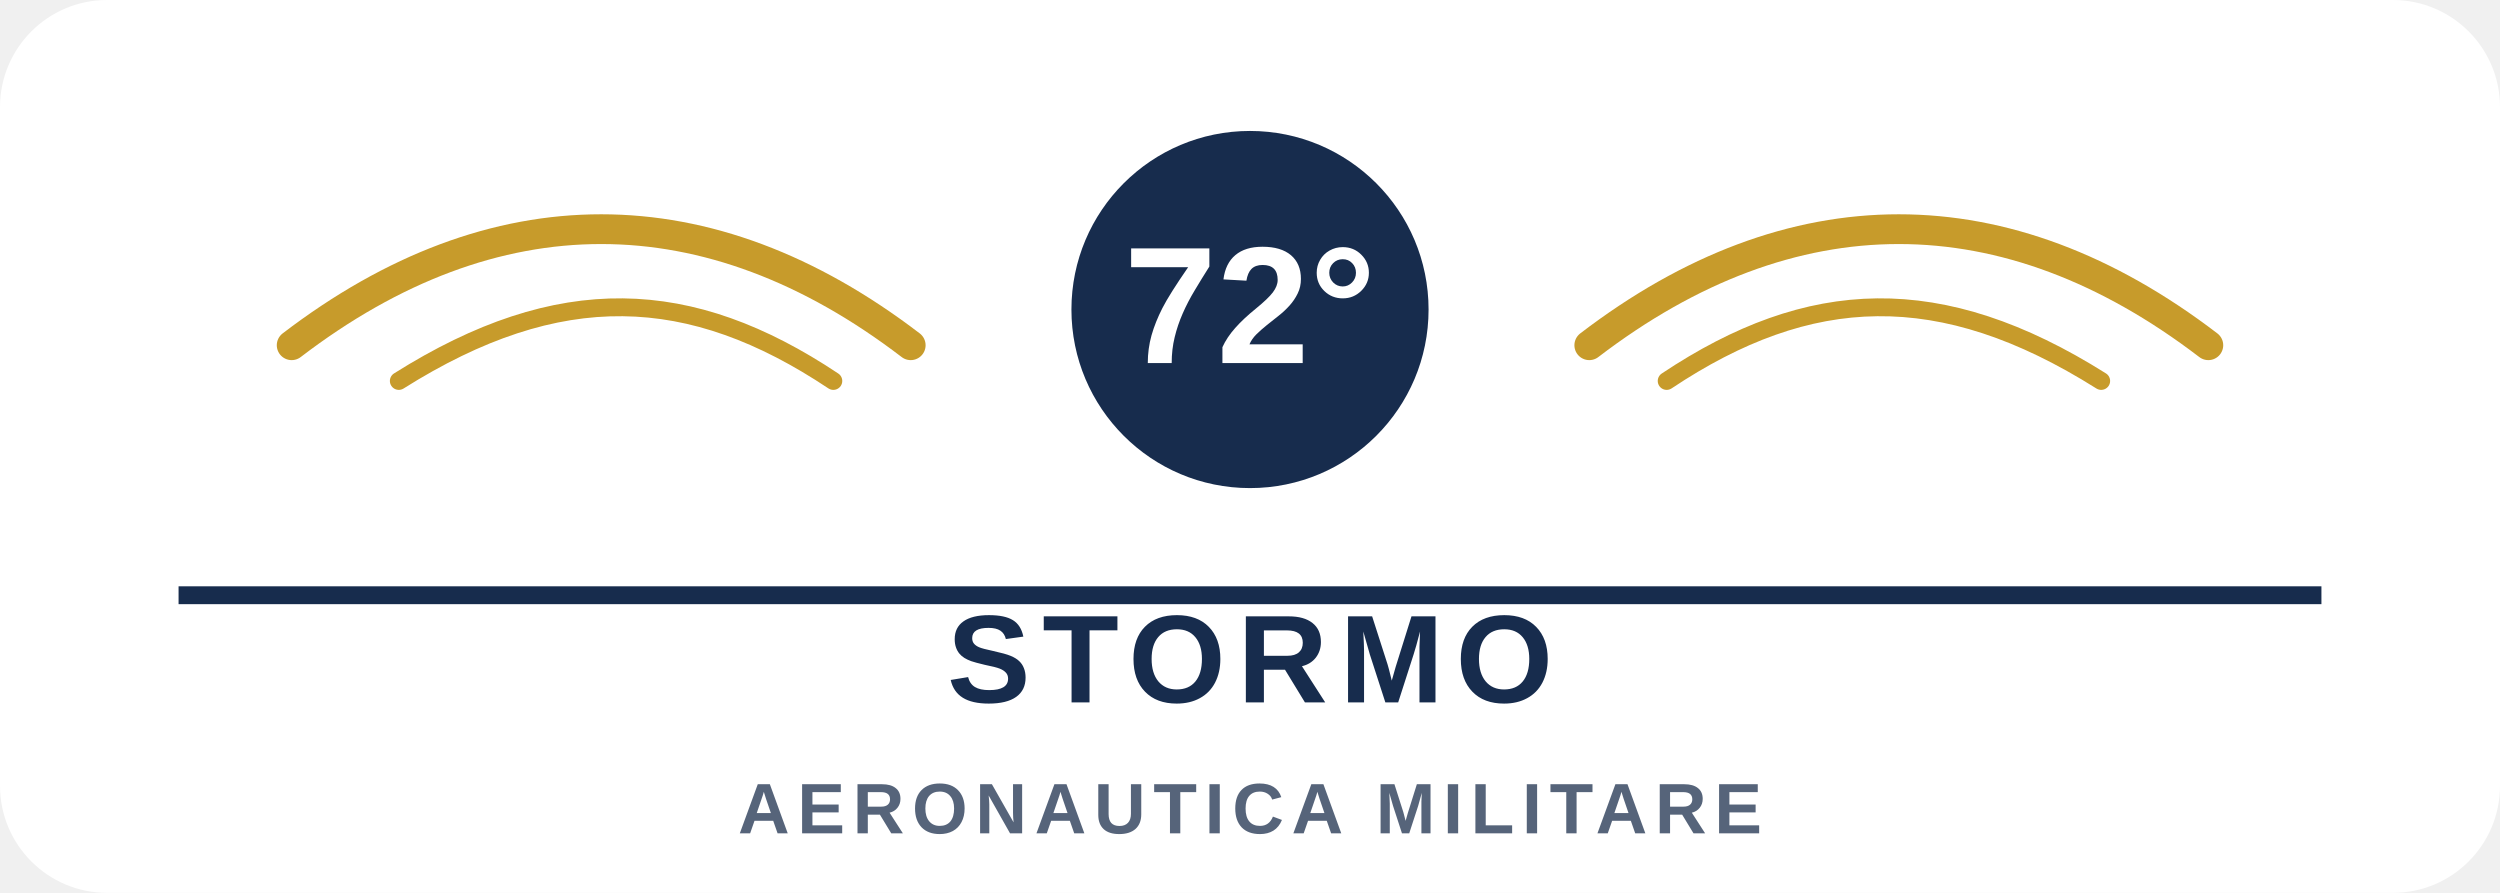
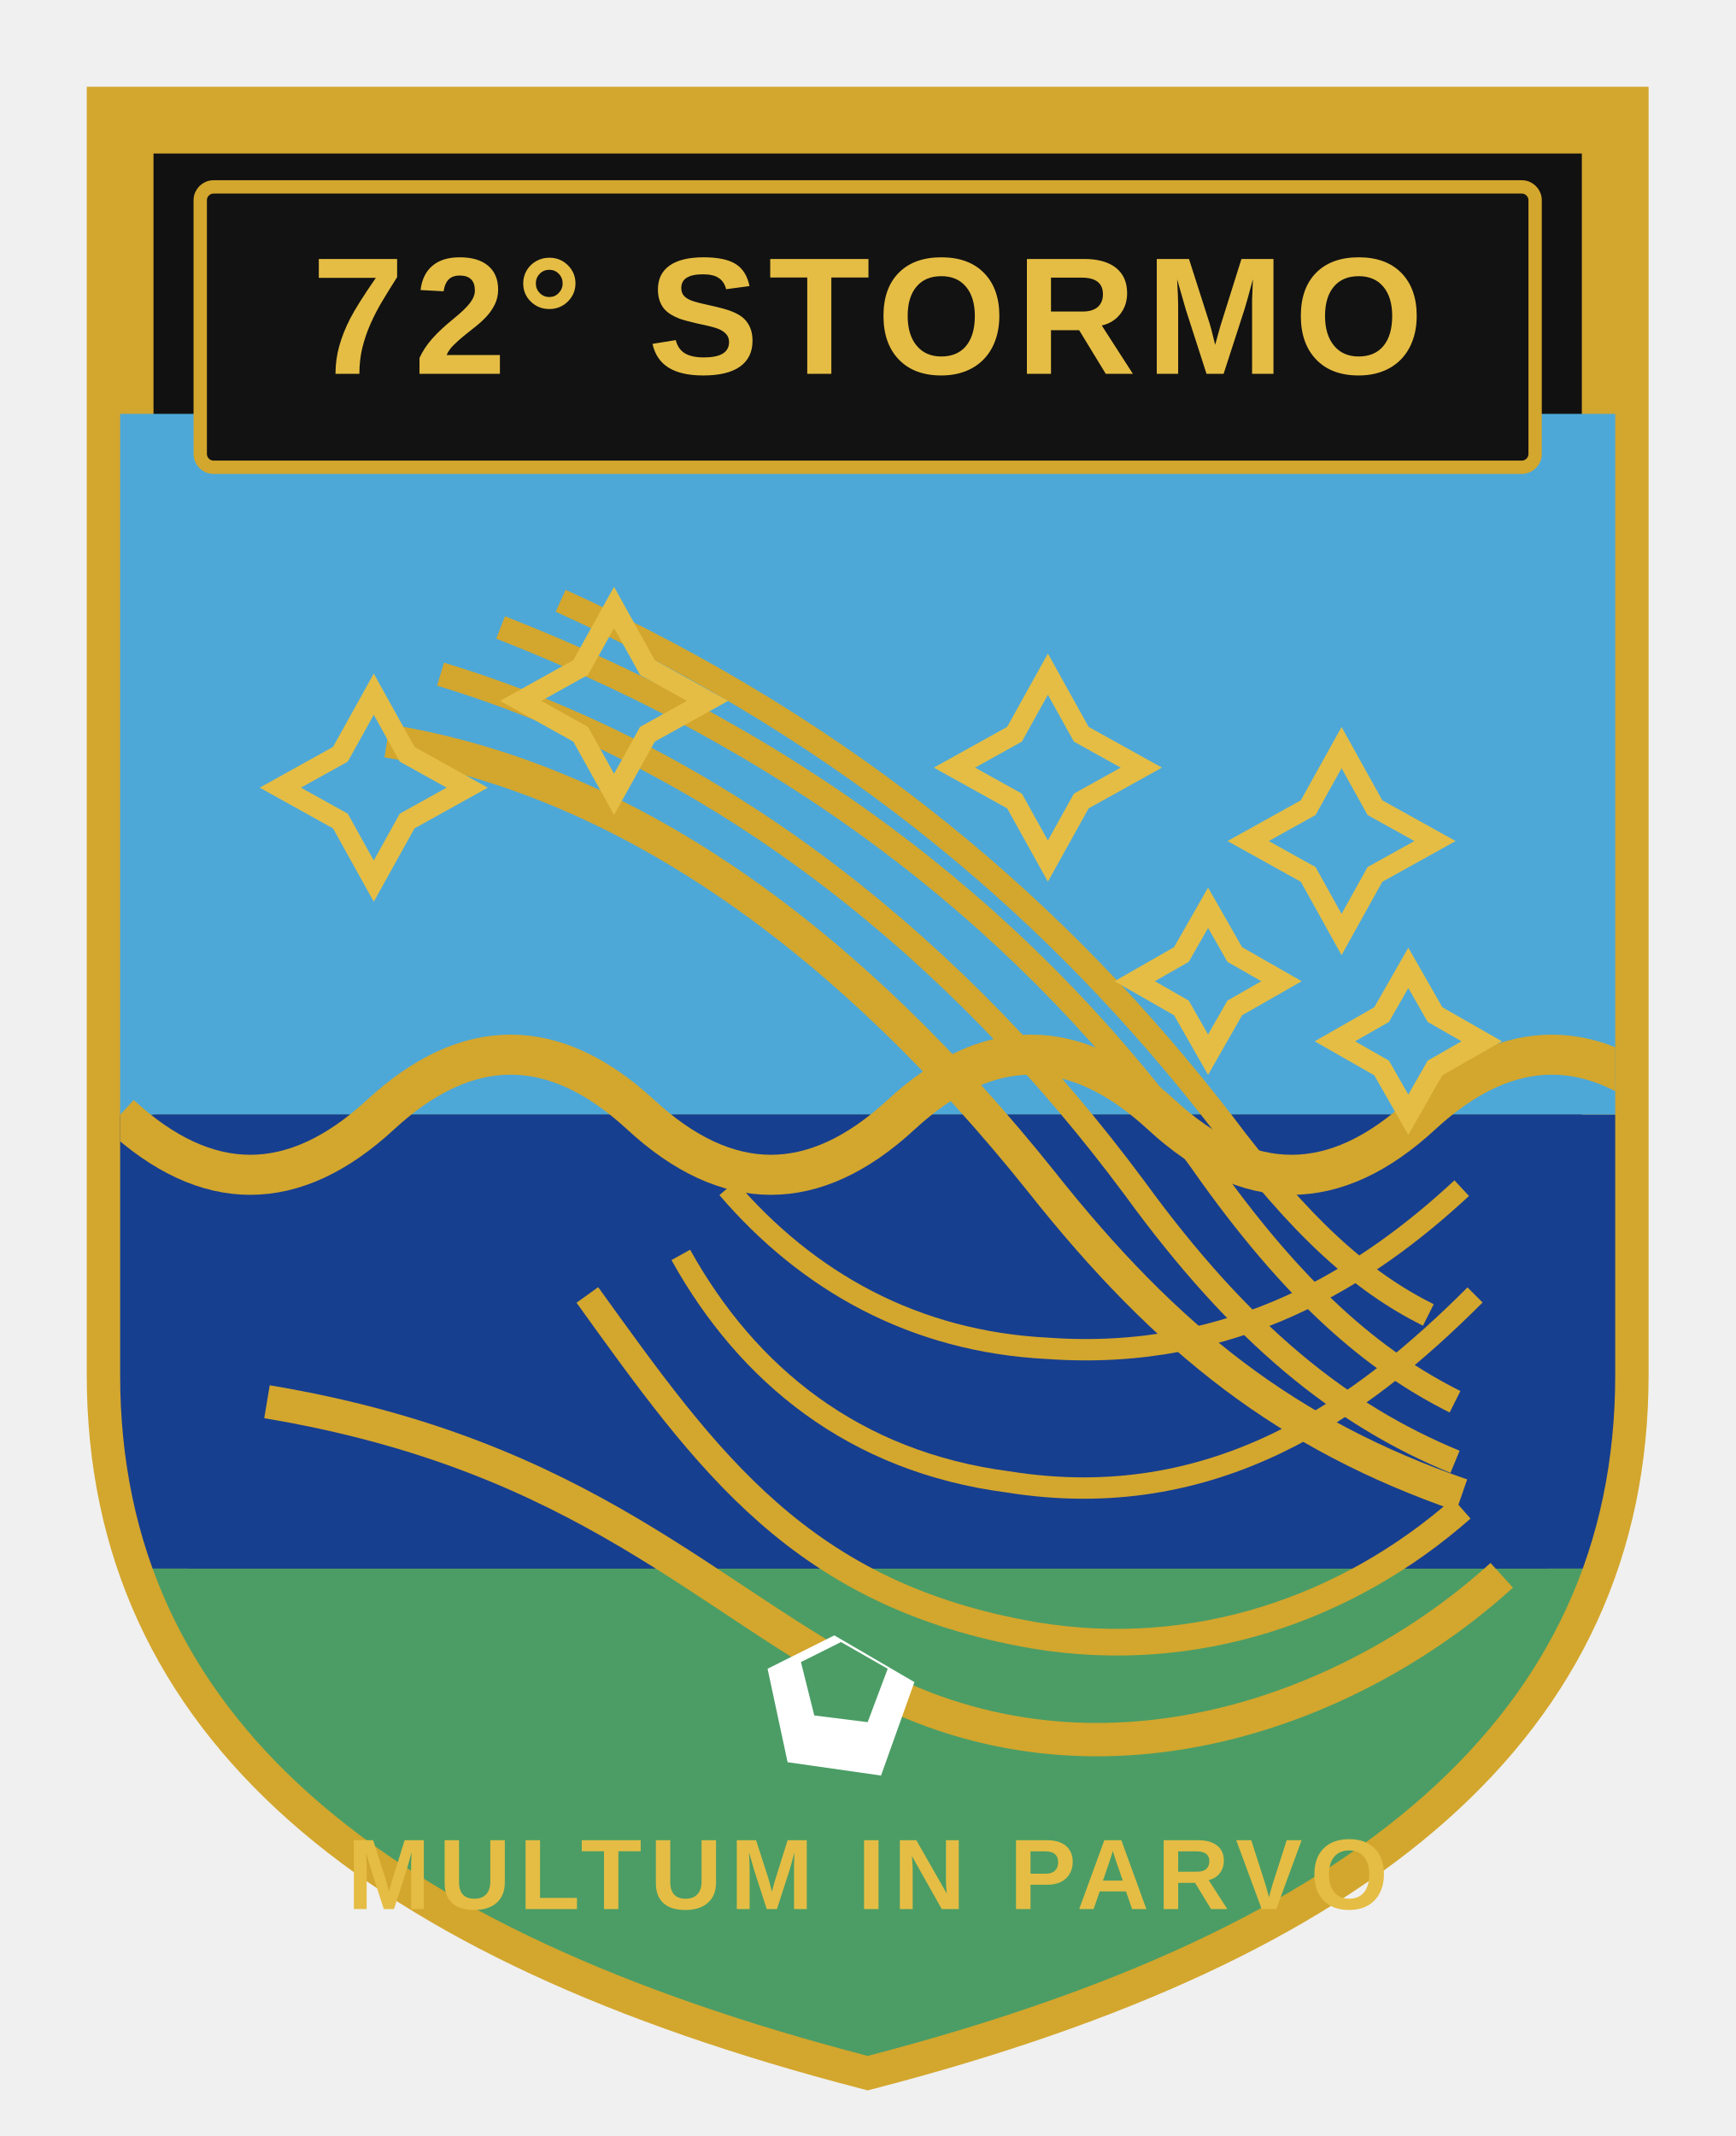
- <svg xmlns="http://www.w3.org/2000/svg" viewBox="0 0 420 150" role="img" aria-label="Aeronautica Militare 72° Stormo">
-   <rect width="420" height="150" rx="18" fill="#fff" />
-   <path d="M30 100h360" stroke="#172c4d" stroke-width="3" />
-   <path d="M49 58c34-26 70-26 104 0M371 58c-34-26-70-26-104 0" fill="none" stroke="#c79b2b" stroke-width="5" stroke-linecap="round" />
-   <path d="M67 64c27-17 49-16 73 0M353 64c-27-17-49-16-73 0" fill="none" stroke="#c79b2b" stroke-width="3" stroke-linecap="round" />
-   <circle cx="210" cy="52" r="30" fill="#172c4d" />
-   <text x="210" y="61" text-anchor="middle" font-family="Arial,sans-serif" font-size="28" font-weight="700" fill="#fff">72°</text>
-   <text x="210" y="118" text-anchor="middle" font-family="Arial,sans-serif" font-size="21" font-weight="700" letter-spacing="2" fill="#172c4d">STORMO</text>
-   <text x="210" y="140" text-anchor="middle" font-family="Arial,sans-serif" font-size="12" font-weight="600" letter-spacing="1.3" fill="#56647a">AERONAUTICA MILITARE</text>
+ <svg xmlns="http://www.w3.org/2000/svg" viewBox="0 0 260 320" role="img" aria-label="72° Stormo">
+   <defs>
+     <clipPath id="shield">
+       <path d="M18 18H242V206c0 51-39 83-112 102C57 289 18 257 18 206Z" />
+     </clipPath>
+   </defs>
+   <path d="M18 18H242V206c0 51-39 83-112 102C57 289 18 257 18 206Z" fill="#111" stroke="#d3a62d" stroke-width="10" />
+   <g clip-path="url(#shield)">
+     <rect x="18" y="62" width="224" height="105" fill="#4da8d8" />
+     <rect x="18" y="167" width="224" height="68" fill="#173f8f" />
+     <rect x="18" y="235" width="224" height="73" fill="#4b9d65" />
+     <path d="M18 167c13 12 26 12 39 0s26-12 39 0 26 12 39 0 26-12 39 0 26 12 39 0 26-12 39 0 26 12 39 0" fill="none" stroke="#d3a62d" stroke-width="6" />
+     <path d="M40 210c48 8 66 30 92 43 34 17 71 3 93-17" fill="none" stroke="#d3a62d" stroke-width="5" />
+     <path d="M58 111c37 6 70 31 98 66 19 24 37 38 63 47" fill="none" stroke="#d3a62d" stroke-width="5" />
+     <path d="M66 101c43 13 78 42 104 77 16 22 31 34 48 41M75 94c46 18 80 45 105 80 14 20 26 30 38 36M84 90c44 20 75 47 99 78 12 16 21 24 31 29" fill="none" stroke="#d3a62d" stroke-width="3.6" />
+     <path d="M88 194c18 25 32 45 67 51 24 4 47-4 64-19" fill="none" stroke="#d3a62d" stroke-width="4" />
+     <path d="M102 188c10 18 26 31 49 34 31 5 53-11 70-28M109 178c12 14 28 23 48 24 28 2 48-11 62-24" fill="none" stroke="#d3a62d" stroke-width="3.2" />
+     <path d="M125 245l12 7-5 14-14-2-3-14z" fill="#fff" />
+     <path d="M126 246l7 4-3 8-8-1-2-8z" fill="#4b9d65" />
+   </g>
+   <rect x="30" y="28" width="200" height="42" rx="2" fill="#121212" stroke="#d3a62d" stroke-width="2" />
+   <text x="130" y="56" text-anchor="middle" font-family="Arial, Helvetica, sans-serif" font-size="25" font-weight="700" letter-spacing="1.4" fill="#e5bd44">72° STORMO</text>
+   <g fill="none" stroke="#e5bd44" stroke-width="3">
+     <path d="M56 104l5 9 9 5-9 5-5 9-5-9-9-5 9-5z" />
+     <path d="M92 91l5 9 9 5-9 5-5 9-5-9-9-5 9-5z" />
+     <path d="M157 101l5 9 9 5-9 5-5 9-5-9-9-5 9-5z" />
+     <path d="M201 112l5 9 9 5-9 5-5 9-5-9-9-5 9-5z" />
+     <path d="M181 136l4 7 7 4-7 4-4 7-4-7-7-4 7-4z" />
+     <path d="M211 145l4 7 7 4-7 4-4 7-4-7-7-4 7-4z" />
+   </g>
+   <text x="130" y="286" text-anchor="middle" font-family="Arial, Helvetica, sans-serif" font-size="15" font-weight="700" letter-spacing="1.2" fill="#e5bd44">MULTUM IN PARVO</text>
</svg>
